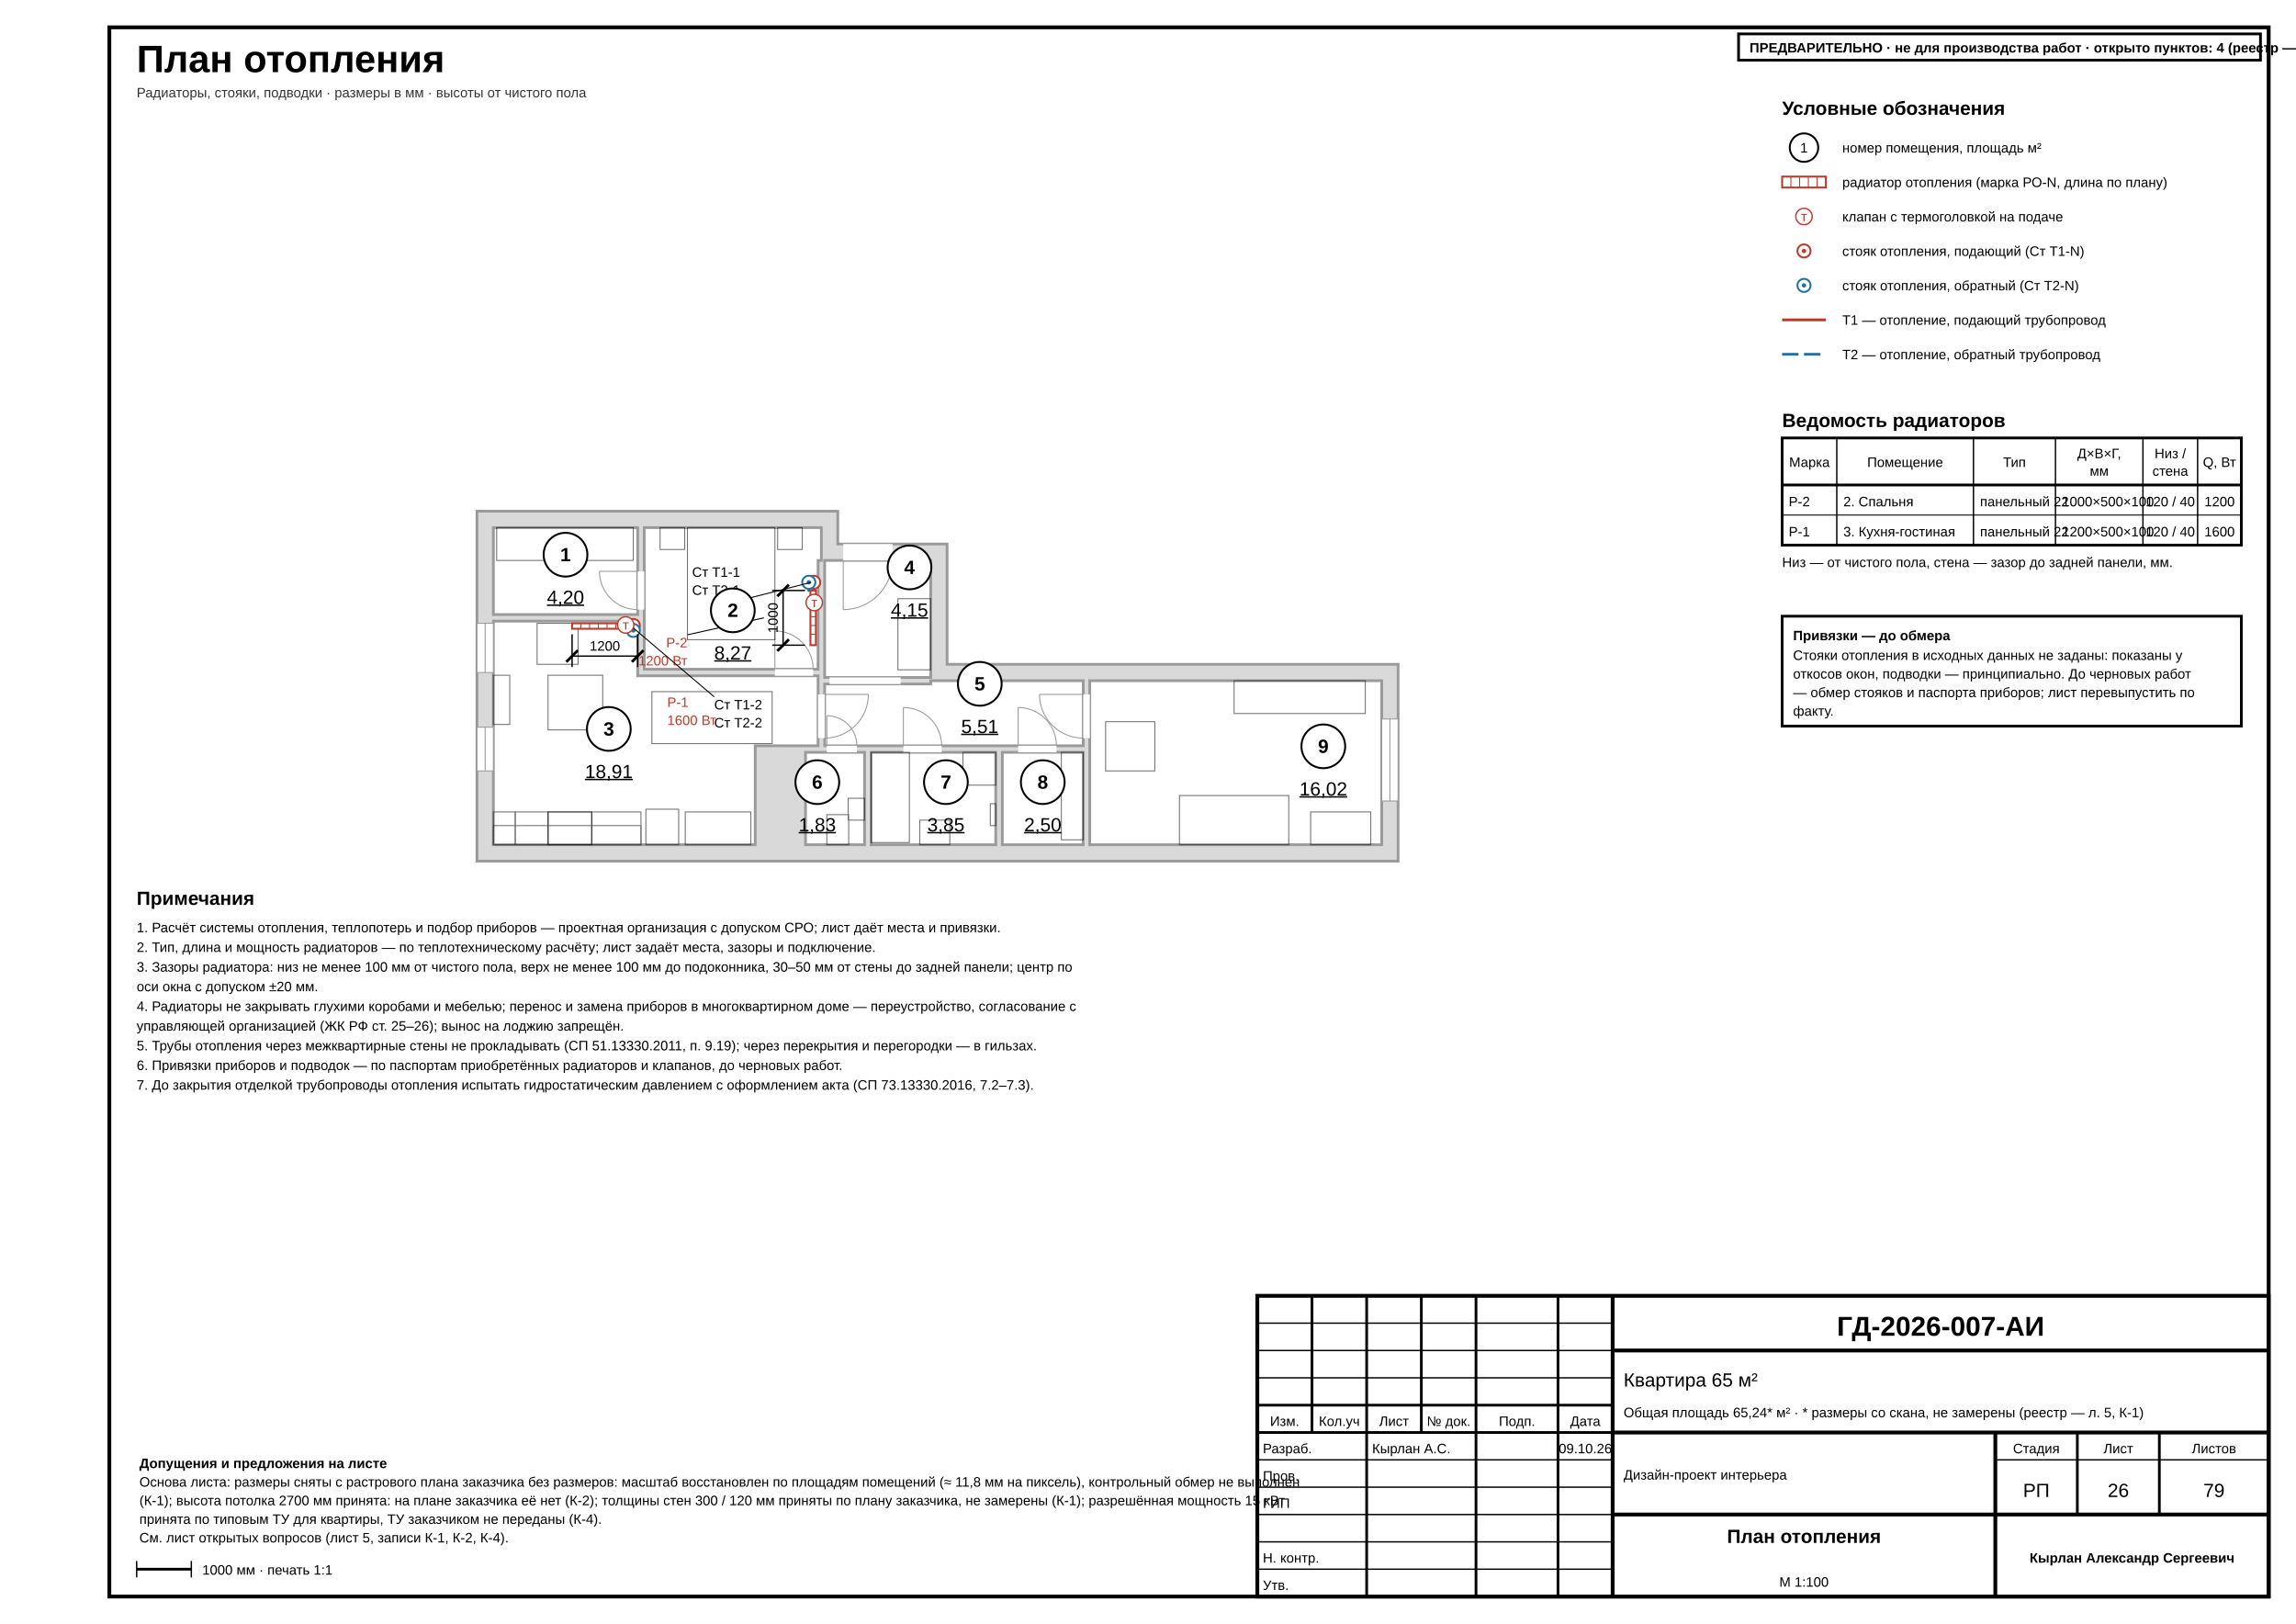
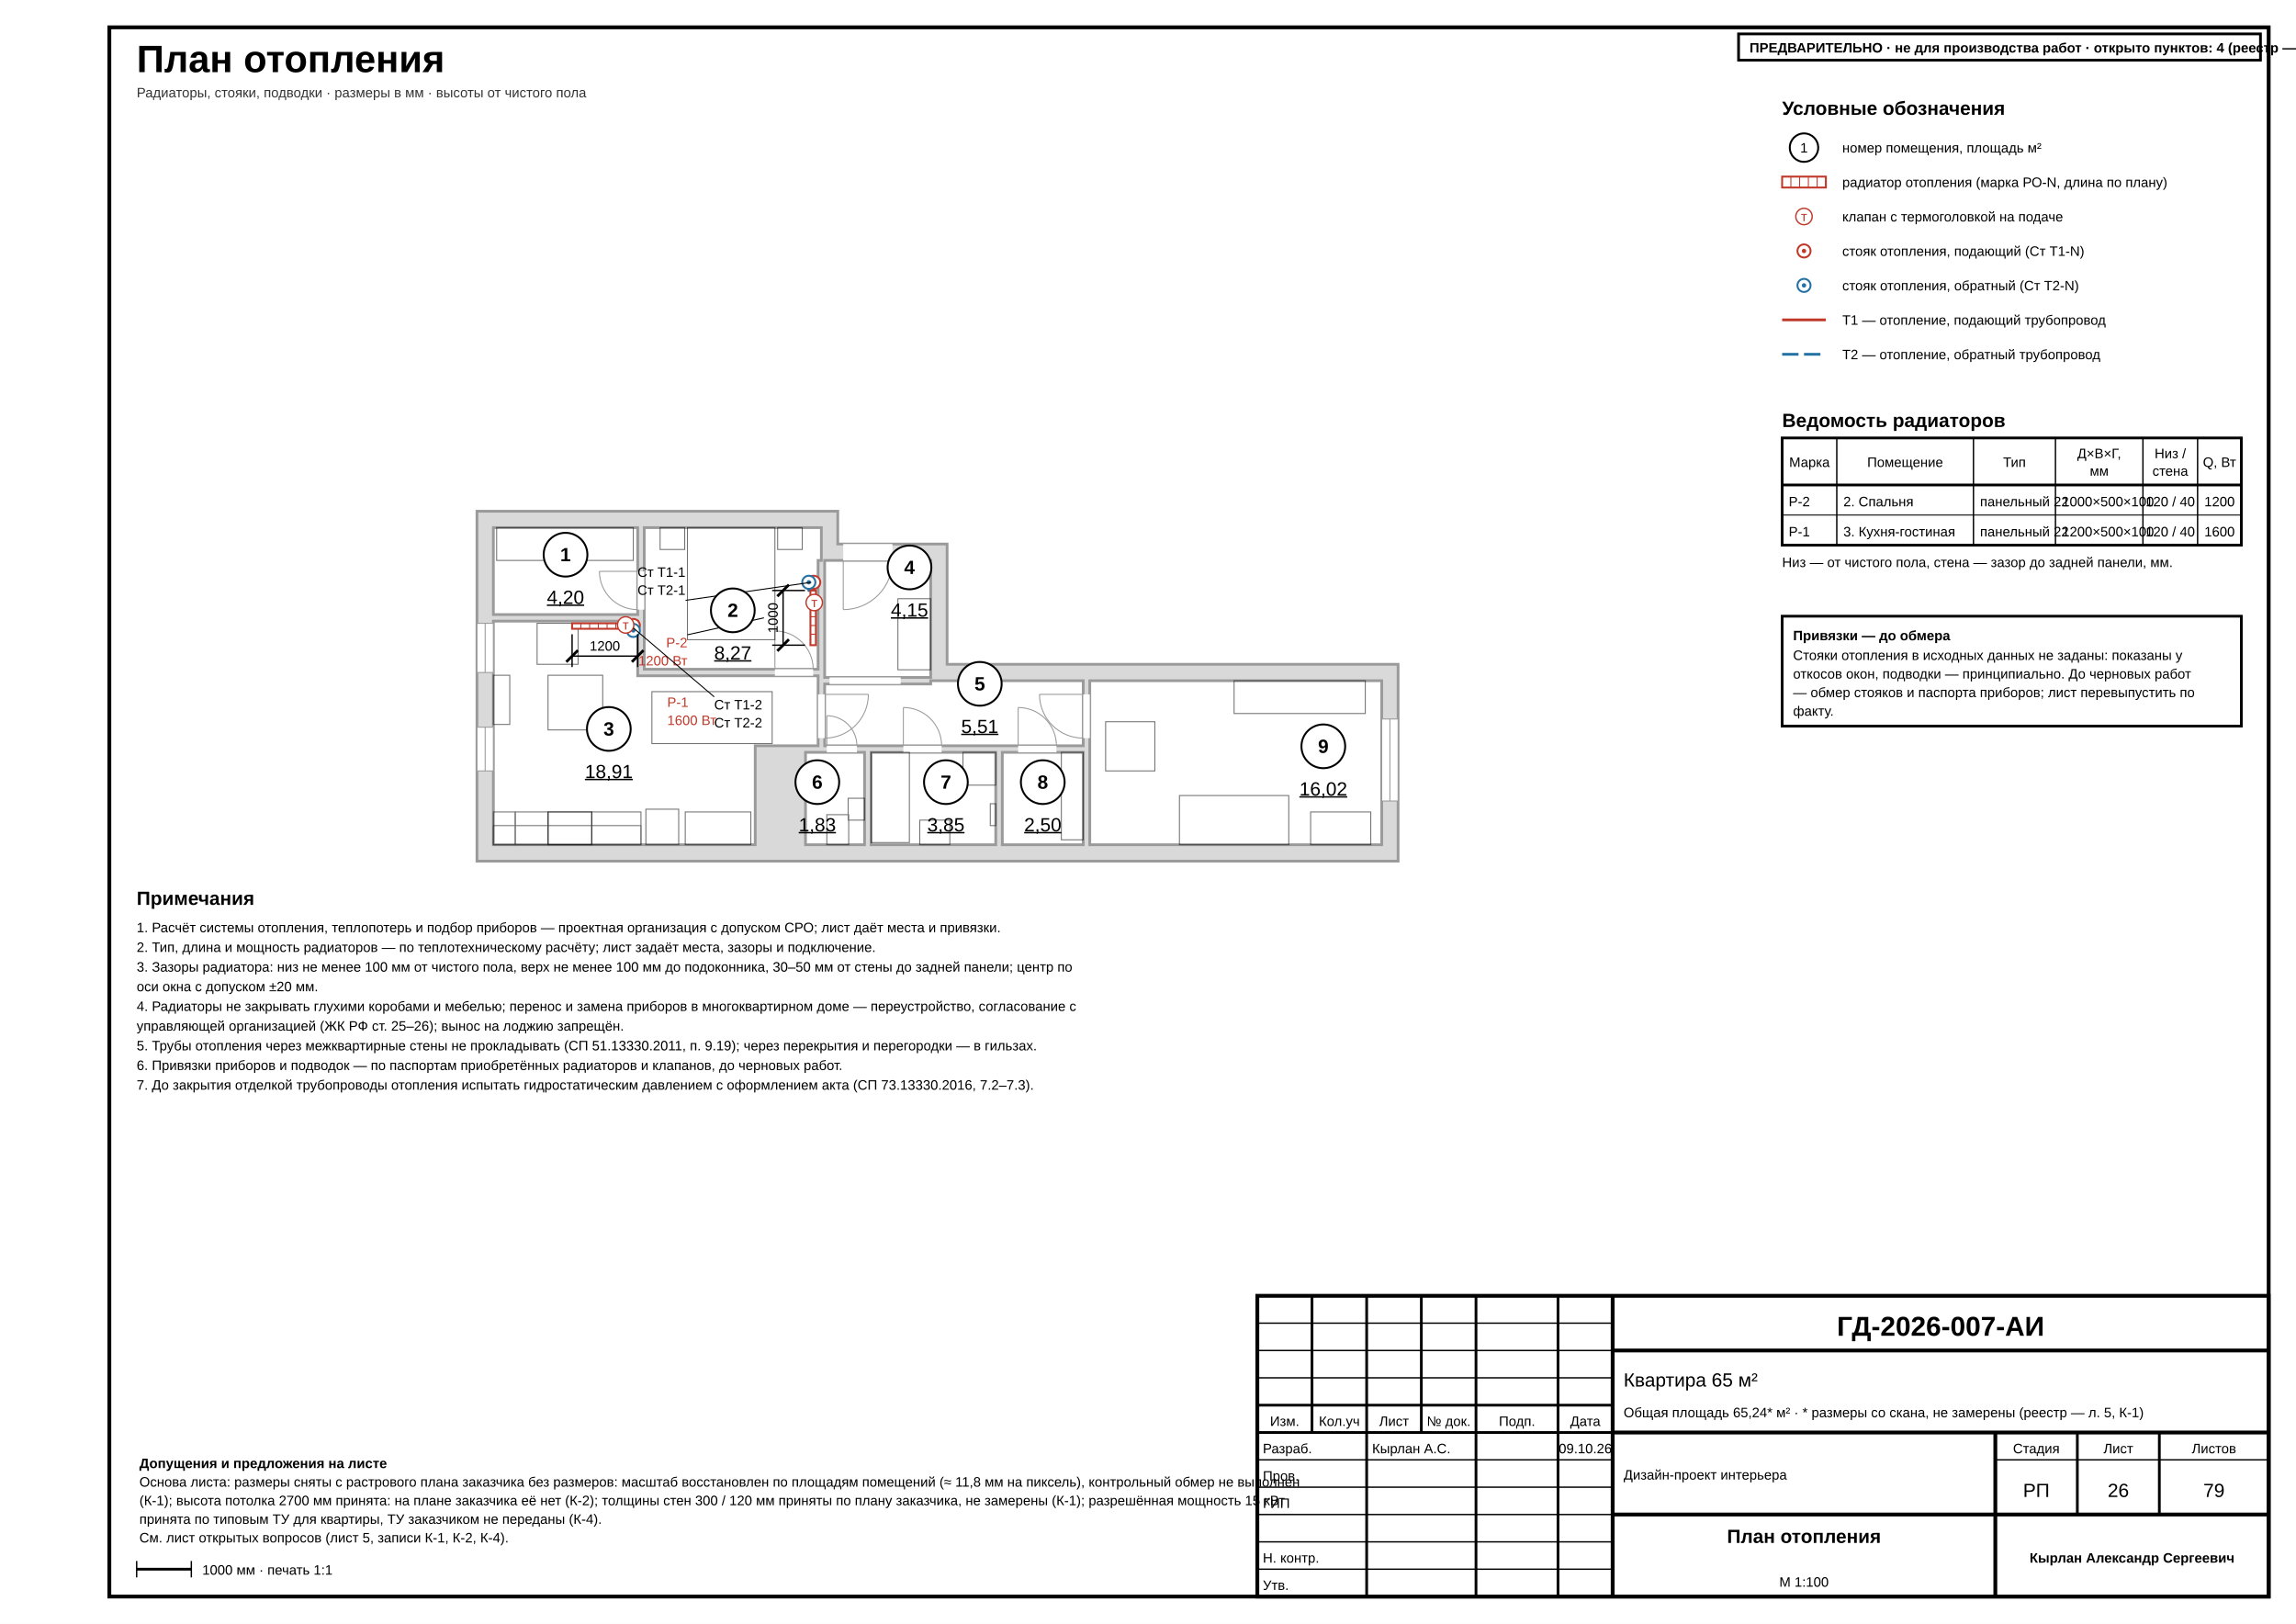
<svg xmlns="http://www.w3.org/2000/svg" width="420mm" height="297mm" viewBox="0 0 420 297" font-family="'GOST type A','ISOCPEUR','Arial Narrow',Arial,sans-serif" data-sheet="climate" data-ov="heating" data-scale="1:100">
  <rect width="420" height="297" fill="#fff" />
  <rect x="20" y="5" width="395" height="287" fill="none" stroke="#000" stroke-width="0.7" />
  <text x="25" y="13.2" font-size="7" font-weight="700" fill="#000">План отопления</text>
  <text x="25" y="17.8" font-size="2.5" fill="#333">Радиаторы, стояки, подводки · размеры в мм · высоты от чистого пола</text>
  <g data-el="walls">
    <path d="M 87.25 93.5 L 153.25 93.5 L 153.25 99.5 L 173.25 99.5 L 173.25 121.5 L 255.75 121.5 L 255.75 157.5 L 87.25 157.5 Z M 90.25 96.5 L 116.65 96.5 L 116.65 112.4 L 90.25 112.4 Z M 117.85 96.5 L 150.25 96.5 L 150.25 102.5 L 149.65 102.5 L 149.65 122.4 L 117.85 122.4 Z M 90.25 113.6 L 116.65 113.6 L 116.65 123.6 L 149.65 123.6 L 149.65 136.4 L 138.15 136.4 L 138.15 154.5 L 90.25 154.5 Z M 150.85 102.5 L 170.25 102.5 L 170.25 123.9 L 150.85 123.9 Z M 170.25 124.5 L 198.15 124.5 L 198.15 136.4 L 150.85 136.4 L 150.85 125.1 L 170.25 125.1 Z M 147.35 137.6 L 158.15 137.6 L 158.15 154.5 L 147.35 154.5 Z M 159.35 137.6 L 182.15 137.6 L 182.15 154.5 L 159.35 154.5 Z M 183.35 137.6 L 198.15 137.6 L 198.15 154.5 L 183.35 154.5 Z M 199.35 124.5 L 252.75 124.5 L 252.75 154.5 L 199.35 154.5 Z" fill-rule="evenodd" fill="#d9d9d9" stroke="#9a9a9a" stroke-width="0.5" />
  </g>
  <g data-el="openings">
    <rect x="116.65" y="104.5" width="1.2" height="7" fill="#fff" stroke="none" stroke-width="0.18" />
    <line x1="116.65" y1="104.5" x2="109.65" y2="104.5" stroke="#9a9a9a" stroke-width="0.18" />
    <path d="M 109.65 104.5 A 7 7 0 0 0 116.65 111.5" fill="none" stroke="#9a9a9a" stroke-width="0.18" />
    <rect x="141.75" y="122.4" width="7" height="1.2" fill="#fff" stroke="none" stroke-width="0.18" />
    <line x1="141.75" y1="122.4" x2="141.75" y2="115.4" stroke="#9a9a9a" stroke-width="0.18" />
    <path d="M 141.75 115.4 A 7 7 0 0 1 148.75 122.4" fill="none" stroke="#9a9a9a" stroke-width="0.18" />
    <rect x="87.25" y="114" width="3" height="9" fill="#fff" stroke="#9a9a9a" stroke-width="0.18" />
    <line x1="88.75" y1="114" x2="88.75" y2="123" stroke="#9a9a9a" stroke-width="0.18" />
    <rect x="87.25" y="133" width="3" height="8" fill="#fff" stroke="#9a9a9a" stroke-width="0.18" />
    <line x1="88.75" y1="133" x2="88.75" y2="141" stroke="#9a9a9a" stroke-width="0.18" />
    <rect x="154.25" y="99.5" width="9" height="3" fill="#fff" stroke="none" stroke-width="0.18" />
    <line x1="154.25" y1="102.5" x2="154.25" y2="111.5" stroke="#9a9a9a" stroke-width="0.18" />
    <path d="M 154.25 111.5 A 9 9 0 0 0 163.25 102.5" fill="none" stroke="#9a9a9a" stroke-width="0.18" />
    <rect x="151.75" y="123.9" width="13" height="1.2" fill="#fff" stroke="none" stroke-width="0.18" />
    <rect x="149.65" y="127" width="1.2" height="8" fill="#fff" stroke="none" stroke-width="0.18" />
    <line x1="150.85" y1="127" x2="158.85" y2="127" stroke="#9a9a9a" stroke-width="0.18" />
    <path d="M 158.85 127 A 8 8 0 0 1 150.85 135" fill="none" stroke="#9a9a9a" stroke-width="0.18" />
    <rect x="151.25" y="136.4" width="5.5" height="1.2" fill="#fff" stroke="none" stroke-width="0.18" />
    <line x1="151.25" y1="136.4" x2="151.25" y2="130.9" stroke="#9a9a9a" stroke-width="0.18" />
    <path d="M 151.25 130.9 A 5.5 5.5 0 0 1 156.75 136.4" fill="none" stroke="#9a9a9a" stroke-width="0.18" />
    <rect x="165.25" y="136.4" width="7" height="1.2" fill="#fff" stroke="none" stroke-width="0.18" />
    <line x1="165.25" y1="136.4" x2="165.25" y2="129.4" stroke="#9a9a9a" stroke-width="0.18" />
    <path d="M 165.25 129.4 A 7 7 0 0 1 172.25 136.4" fill="none" stroke="#9a9a9a" stroke-width="0.18" />
    <rect x="186.25" y="136.4" width="7" height="1.2" fill="#fff" stroke="none" stroke-width="0.18" />
    <line x1="186.25" y1="136.4" x2="186.25" y2="129.4" stroke="#9a9a9a" stroke-width="0.18" />
    <path d="M 186.25 129.4 A 7 7 0 0 1 193.25 136.4" fill="none" stroke="#9a9a9a" stroke-width="0.18" />
    <rect x="198.15" y="127" width="1.2" height="8" fill="#fff" stroke="none" stroke-width="0.18" />
    <line x1="198.15" y1="127" x2="190.15" y2="127" stroke="#9a9a9a" stroke-width="0.18" />
    <path d="M 190.15 127 A 8 8 0 0 0 198.15 135" fill="none" stroke="#9a9a9a" stroke-width="0.18" />
    <rect x="252.75" y="131.5" width="3" height="15" fill="#fff" stroke="#9a9a9a" stroke-width="0.18" />
    <line x1="254.25" y1="131.5" x2="254.25" y2="146.5" stroke="#9a9a9a" stroke-width="0.18" />
  </g>
  <g data-el="furniture" opacity="0.55">
    <rect x="90.85" y="96.5" width="25" height="6" fill="none" stroke="#000" stroke-width="0.18" />
    <rect x="125.75" y="96.5" width="16" height="20.5" fill="none" stroke="#000" stroke-width="0.18" />
    <rect x="120.75" y="96.5" width="4.5" height="4" fill="none" stroke="#000" stroke-width="0.18" />
    <rect x="142.25" y="96.5" width="4.5" height="4" fill="none" stroke="#000" stroke-width="0.18" />
    <rect x="100.25" y="123.5" width="10" height="10" fill="none" stroke="#000" stroke-width="0.18" />
    <rect x="98.25" y="114" width="7.5" height="7.5" fill="none" stroke="#000" stroke-width="0.18" />
    <rect x="90.25" y="123.5" width="3" height="9" fill="none" stroke="#000" stroke-width="0.18" />
    <rect x="119.25" y="126.5" width="22" height="9.5" fill="none" stroke="#000" stroke-width="0.18" />
    <rect x="125.35" y="148.5" width="12" height="6" fill="none" stroke="#000" stroke-width="0.18" />
    <rect x="90.25" y="148.5" width="4" height="6" fill="none" stroke="#000" stroke-width="0.18" />
    <rect x="94.25" y="148.5" width="6" height="6" fill="none" stroke="#000" stroke-width="0.18" />
    <rect x="100.25" y="148.5" width="8" height="6" fill="none" stroke="#000" stroke-width="0.18" />
    <rect x="108.25" y="148.5" width="9" height="6" fill="none" stroke="#000" stroke-width="0.18" />
    <rect x="118.15" y="148" width="6" height="6.5" fill="none" stroke="#000" stroke-width="0.18" />
    <rect x="90.25" y="151" width="27" height="3.5" fill="none" stroke="#000" stroke-width="0.18" />
    <rect x="164.25" y="109.5" width="6" height="13" fill="none" stroke="#000" stroke-width="0.18" />
    <rect x="194.15" y="137.6" width="4" height="16" fill="none" stroke="#000" stroke-width="0.18" />
    <rect x="225.75" y="124.5" width="24" height="6" fill="none" stroke="#000" stroke-width="0.18" />
    <rect x="215.75" y="145.5" width="20" height="9" fill="none" stroke="#000" stroke-width="0.18" />
    <rect x="239.75" y="148.5" width="11" height="6" fill="none" stroke="#000" stroke-width="0.18" />
    <rect x="202.25" y="132" width="9" height="9" fill="none" stroke="#000" stroke-width="0.18" />
  </g>
  <g data-el="fixtures-base" opacity="0.55">
    <rect x="100.25" y="148.5" width="8" height="6" fill="none" stroke="#000" stroke-width="0.18" />
    <rect x="151.25" y="149" width="4" height="5.5" fill="none" stroke="#000" stroke-width="0.18" />
    <rect x="155.15" y="146" width="3" height="4" fill="none" stroke="#000" stroke-width="0.18" />
    <rect x="159.35" y="137.6" width="7" height="16.5" fill="none" stroke="#000" stroke-width="0.18" />
    <rect x="168.25" y="150" width="5.5" height="4.5" fill="none" stroke="#000" stroke-width="0.18" />
    <rect x="176.15" y="137.6" width="6" height="6" fill="none" stroke="#000" stroke-width="0.18" />
    <rect x="181.15" y="147" width="1" height="4" fill="none" stroke="#000" stroke-width="0.18" />
  </g>
  <g data-el="ov-line" data-kind="Т1">
    <path d="M 148.85 106.5 L 148.85 108 L 148.95 108" fill="none" stroke="#c0392b" stroke-width="0.5" stroke-linejoin="round" />
  </g>
  <g data-el="ov-line" data-kind="Т2">
    <path d="M 147.95 106.5 L 147.95 108 L 148.45 108" fill="none" stroke="#2471a3" stroke-width="0.5" stroke-dasharray="3 1" stroke-linejoin="round" />
  </g>
  <g data-el="ov-line" data-kind="Т1">
    <path d="M 115.85 114.4 L 116.65 114.4 L 116.65 114.3" fill="none" stroke="#c0392b" stroke-width="0.5" stroke-linejoin="round" />
  </g>
  <g data-el="ov-line" data-kind="Т2">
    <path d="M 115.85 115.3 L 116.65 115.3 L 116.65 114.8" fill="none" stroke="#2471a3" stroke-width="0.5" stroke-dasharray="3 1" stroke-linejoin="round" />
  </g>
  <g data-el="ov-radiator">
    <rect x="148.25" y="108" width="1" height="10" fill="#fff" stroke="#c0392b" stroke-width="0.35" />
    <line x1="148.25" y1="109.6" x2="149.25" y2="109.6" stroke="#c0392b" stroke-width="0.18" />
    <line x1="148.25" y1="111.2" x2="149.25" y2="111.2" stroke="#c0392b" stroke-width="0.18" />
    <line x1="148.25" y1="112.8" x2="149.25" y2="112.8" stroke="#c0392b" stroke-width="0.18" />
    <line x1="148.25" y1="114.4" x2="149.25" y2="114.4" stroke="#c0392b" stroke-width="0.18" />
    <line x1="148.25" y1="116" x2="149.25" y2="116" stroke="#c0392b" stroke-width="0.18" />
  </g>
  <g data-el="ov-radiator">
    <rect x="104.65" y="114" width="12" height="1" fill="#fff" stroke="#c0392b" stroke-width="0.35" />
    <line x1="106.25" y1="114" x2="106.25" y2="115" stroke="#c0392b" stroke-width="0.18" />
    <line x1="107.85" y1="114" x2="107.85" y2="115" stroke="#c0392b" stroke-width="0.18" />
    <line x1="109.45" y1="114" x2="109.45" y2="115" stroke="#c0392b" stroke-width="0.18" />
    <line x1="111.05" y1="114" x2="111.05" y2="115" stroke="#c0392b" stroke-width="0.18" />
    <line x1="112.65" y1="114" x2="112.65" y2="115" stroke="#c0392b" stroke-width="0.18" />
    <line x1="114.25" y1="114" x2="114.25" y2="115" stroke="#c0392b" stroke-width="0.18" />
    <line x1="115.85" y1="114" x2="115.85" y2="115" stroke="#c0392b" stroke-width="0.18" />
  </g>
  <g data-el="ov-riser" data-kind="Т1">
    <circle cx="148.85" cy="106.5" r="1.2" fill="#fff" stroke="#c0392b" stroke-width="0.35" />
    <circle cx="148.85" cy="106.5" r="0.4" fill="#c0392b" />
  </g>
  <g data-el="ov-riser" data-kind="Т2">
    <circle cx="147.95" cy="106.5" r="1.2" fill="#fff" stroke="#2471a3" stroke-width="0.35" />
    <circle cx="147.95" cy="106.5" r="0.4" fill="#2471a3" />
  </g>
  <g data-el="ov-valve">
    <circle cx="148.95" cy="110.2" r="1.5" fill="#fff" stroke="#c0392b" stroke-width="0.25" />
    <text x="148.95" y="111.05" font-size="2.5" text-anchor="middle" fill="#c0392b">т</text>
  </g>
  <g data-el="ov-riser" data-kind="Т1">
    <circle cx="115.85" cy="114.4" r="1.2" fill="#fff" stroke="#c0392b" stroke-width="0.35" />
    <circle cx="115.85" cy="114.4" r="0.4" fill="#c0392b" />
  </g>
  <g data-el="ov-riser" data-kind="Т2">
    <circle cx="115.85" cy="115.3" r="1.2" fill="#fff" stroke="#2471a3" stroke-width="0.35" />
    <circle cx="115.85" cy="115.3" r="0.4" fill="#2471a3" />
  </g>
  <g data-el="ov-valve">
    <circle cx="114.45" cy="114.3" r="1.5" fill="#fff" stroke="#c0392b" stroke-width="0.25" />
    <text x="114.45" y="115.15" font-size="2.5" text-anchor="middle" fill="#c0392b">т</text>
  </g>
  <line x1="147.25" y1="108" x2="141.25" y2="108" stroke="#000" stroke-width="0.25" />
  <line x1="147.25" y1="118" x2="141.25" y2="118" stroke="#000" stroke-width="0.25" />
  <line x1="143.25" y1="108" x2="143.25" y2="118" stroke="#000" stroke-width="0.25" />
  <line x1="142.19" y1="109.06" x2="144.31" y2="106.94" stroke="#000" stroke-width="0.5" />
  <line x1="142.19" y1="119.06" x2="144.31" y2="116.94" stroke="#000" stroke-width="0.5" />
  <text x="142.25" y="113" font-size="2.5" text-anchor="middle" transform="rotate(-90 142.25 113)" fill="#000">1000</text>
  <line x1="104.65" y1="116" x2="104.65" y2="122" stroke="#000" stroke-width="0.25" />
  <line x1="116.65" y1="116" x2="116.65" y2="122" stroke="#000" stroke-width="0.25" />
  <line x1="104.65" y1="120" x2="116.65" y2="120" stroke="#000" stroke-width="0.25" />
  <line x1="103.59" y1="121.06" x2="105.71" y2="118.94" stroke="#000" stroke-width="0.5" />
  <line x1="115.59" y1="121.06" x2="117.71" y2="118.94" stroke="#000" stroke-width="0.5" />
  <text x="110.65" y="119" font-size="2.5" text-anchor="middle" fill="#000">1200</text>
  <line x1="139.75" y1="113" x2="125.75" y2="116.1" stroke="#000" stroke-width="0.18" />
  <text x="125.75" y="118.4" font-size="2.5" text-anchor="end" fill="#c0392b">Р-2</text>
  <text x="125.75" y="121.7" font-size="2.5" text-anchor="end" fill="#c0392b">1200 Вт</text>
  <text x="122.05" y="129.3" font-size="2.5" text-anchor="start" fill="#c0392b">Р-1</text>
  <text x="122.05" y="132.6" font-size="2.5" text-anchor="start" fill="#c0392b">1600 Вт</text>
-   <line x1="148.4" y1="106.5" x2="135.4" y2="109.8" stroke="#000" stroke-width="0.18" />
-   <text x="135.4" y="105.5" font-size="2.5" text-anchor="end" fill="#000">Ст Т1-1</text>
-   <text x="135.4" y="108.8" font-size="2.5" text-anchor="end" fill="#000">Ст Т2-1</text>
+   <line x1="148.4" y1="106.5" x2="125.4" y2="109.8" stroke="#000" stroke-width="0.18" />
+   <text x="125.4" y="105.5" font-size="2.5" text-anchor="end" fill="#000">Ст Т1-1</text>
+   <text x="125.4" y="108.8" font-size="2.5" text-anchor="end" fill="#000">Ст Т2-1</text>
  <line x1="115.85" y1="114.85" x2="130.65" y2="127.45" stroke="#000" stroke-width="0.18" />
  <text x="130.65" y="129.75" font-size="2.5" text-anchor="start" fill="#000">Ст Т1-2</text>
  <text x="130.65" y="133.05" font-size="2.5" text-anchor="start" fill="#000">Ст Т2-2</text>
  <g data-el="legend">
    <text x="326" y="21" font-size="3.5" font-weight="700" fill="#000">Условные обозначения</text>
    <circle cx="330" cy="27" r="2.6" fill="#fff" stroke="#000" stroke-width="0.35" />
    <text x="330" y="27.9" font-size="2.5" text-anchor="middle" fill="#000">1</text>
    <text x="337" y="27.9" font-size="2.5" fill="#000">номер помещения, площадь м²</text>
    <g data-el="ov-radiator">
      <rect x="326" y="32.3" width="8" height="2" fill="#fff" stroke="#c0392b" stroke-width="0.35" />
      <line x1="327.6" y1="32.3" x2="327.6" y2="34.3" stroke="#c0392b" stroke-width="0.18" />
      <line x1="329.2" y1="32.3" x2="329.2" y2="34.3" stroke="#c0392b" stroke-width="0.18" />
      <line x1="330.8" y1="32.3" x2="330.8" y2="34.3" stroke="#c0392b" stroke-width="0.18" />
      <line x1="332.4" y1="32.3" x2="332.4" y2="34.3" stroke="#c0392b" stroke-width="0.18" />
    </g>
    <text x="337" y="34.2" font-size="2.5" fill="#000">радиатор отопления (марка РО-N, длина по плану)</text>
    <g data-el="ov-valve">
      <circle cx="330" cy="39.6" r="1.5" fill="#fff" stroke="#c0392b" stroke-width="0.25" />
      <text x="330" y="40.45" font-size="2.5" text-anchor="middle" fill="#c0392b">т</text>
    </g>
    <text x="337" y="40.5" font-size="2.5" fill="#000">клапан с термоголовкой на подаче</text>
    <g data-el="ov-riser" data-kind="Т1">
      <circle cx="330" cy="45.9" r="1.2" fill="#fff" stroke="#c0392b" stroke-width="0.35" />
      <circle cx="330" cy="45.9" r="0.4" fill="#c0392b" />
    </g>
    <text x="337" y="46.8" font-size="2.5" fill="#000">стояк отопления, подающий (Ст Т1-N)</text>
    <g data-el="ov-riser" data-kind="Т2">
      <circle cx="330" cy="52.2" r="1.2" fill="#fff" stroke="#2471a3" stroke-width="0.35" />
      <circle cx="330" cy="52.2" r="0.4" fill="#2471a3" />
    </g>
    <text x="337" y="53.1" font-size="2.5" fill="#000">стояк отопления, обратный (Ст Т2-N)</text>
    <g data-el="ov-line" data-kind="Т1">
      <path d="M 326 58.5 L 334 58.5" fill="none" stroke="#c0392b" stroke-width="0.5" stroke-linejoin="round" />
    </g>
    <text x="337" y="59.4" font-size="2.5" fill="#000">Т1 — отопление, подающий трубопровод</text>
    <g data-el="ov-line" data-kind="Т2">
      <path d="M 326 64.8 L 334 64.8" fill="none" stroke="#2471a3" stroke-width="0.5" stroke-dasharray="3 1" stroke-linejoin="round" />
    </g>
    <text x="337" y="65.7" font-size="2.5" fill="#000">Т2 — отопление, обратный трубопровод</text>
  </g>
  <g data-el="radiator-table">
    <text x="326" y="78.1" font-size="3.5" font-weight="700" fill="#000">Ведомость радиаторов</text>
    <rect x="326" y="80.1" width="84" height="19.6" fill="none" stroke="#000" stroke-width="0.5" />
    <line x1="326" y1="88.7" x2="410" y2="88.7" stroke="#000" stroke-width="0.5" />
    <text x="331" y="85.4" font-size="2.5" text-anchor="middle" fill="#000">Марка</text>
    <line x1="336" y1="80.1" x2="336" y2="99.7" stroke="#000" stroke-width="0.25" />
    <text x="348.5" y="85.4" font-size="2.5" text-anchor="middle" fill="#000">Помещение</text>
    <line x1="361" y1="80.1" x2="361" y2="99.7" stroke="#000" stroke-width="0.25" />
    <text x="368.5" y="85.4" font-size="2.5" text-anchor="middle" fill="#000">Тип</text>
    <line x1="376" y1="80.1" x2="376" y2="99.7" stroke="#000" stroke-width="0.25" />
    <text x="384" y="83.8" font-size="2.5" text-anchor="middle" fill="#000">Д×В×Г,</text>
    <text x="384" y="87" font-size="2.5" text-anchor="middle" fill="#000">мм</text>
    <line x1="392" y1="80.1" x2="392" y2="99.7" stroke="#000" stroke-width="0.25" />
    <text x="397" y="83.8" font-size="2.5" text-anchor="middle" fill="#000">Низ /</text>
    <text x="397" y="87" font-size="2.5" text-anchor="middle" fill="#000">стена</text>
    <line x1="402" y1="80.1" x2="402" y2="99.7" stroke="#000" stroke-width="0.25" />
    <text x="406" y="85.4" font-size="2.5" text-anchor="middle" fill="#000">Q, Вт</text>
    <line x1="326" y1="94.2" x2="410" y2="94.2" stroke="#000" stroke-width="0.18" />
    <text x="327.2" y="92.6" font-size="2.5" text-anchor="start" fill="#000">Р-2</text>
    <text x="337.2" y="92.6" font-size="2.5" text-anchor="start" fill="#000">2. Спальня</text>
    <text x="362.2" y="92.6" font-size="2.5" text-anchor="start" textLength="12.6" lengthAdjust="spacingAndGlyphs" fill="#000">панельный 22</text>
    <text x="377.2" y="92.6" font-size="2.5" text-anchor="start" textLength="13.6" lengthAdjust="spacingAndGlyphs" fill="#000">1000×500×100</text>
    <text x="397" y="92.6" font-size="2.5" text-anchor="middle" textLength="7.53" lengthAdjust="spacingAndGlyphs" fill="#000">120 / 40</text>
    <text x="408.8" y="92.6" font-size="2.5" text-anchor="end" textLength="4.56" lengthAdjust="spacingAndGlyphs" fill="#000">1200</text>
    <text x="327.2" y="98.1" font-size="2.5" text-anchor="start" fill="#000">Р-1</text>
    <text x="337.2" y="98.1" font-size="2.5" text-anchor="start" fill="#000">3. Кухня-гостиная</text>
    <text x="362.2" y="98.1" font-size="2.5" text-anchor="start" textLength="12.6" lengthAdjust="spacingAndGlyphs" fill="#000">панельный 22</text>
    <text x="377.2" y="98.1" font-size="2.5" text-anchor="start" textLength="13.6" lengthAdjust="spacingAndGlyphs" fill="#000">1200×500×100</text>
    <text x="397" y="98.1" font-size="2.5" text-anchor="middle" textLength="7.53" lengthAdjust="spacingAndGlyphs" fill="#000">120 / 40</text>
    <text x="408.8" y="98.1" font-size="2.5" text-anchor="end" textLength="4.56" lengthAdjust="spacingAndGlyphs" fill="#000">1600</text>
  </g>
  <text x="326" y="103.7" font-size="2.5" fill="#000">Низ — от чистого пола, стена — зазор до задней панели, мм.</text>
  <g data-el="status">
    <rect x="326" y="112.7" width="84" height="20.1" fill="none" stroke="#000" stroke-width="0.5" />
    <text x="328" y="117.1" font-size="2.5" font-weight="700" fill="#000">Привязки — до обмера</text>
    <text x="328" y="120.7" font-size="2.5" fill="#000">Стояки отопления в исходных данных не заданы: показаны у</text>
    <text x="328" y="124.1" font-size="2.5" fill="#000">откосов окон, подводки — принципиально. До черновых работ</text>
    <text x="328" y="127.5" font-size="2.5" fill="#000">— обмер стояков и паспорта приборов; лист перевыпустить по</text>
    <text x="328" y="130.9" font-size="2.5" fill="#000">факту.</text>
  </g>
  <g data-el="notes">
    <text x="25" y="165.5" font-size="3.5" font-weight="700" fill="#000">Примечания</text>
    <text x="25" y="170.5" font-size="2.5" fill="#000">1. Расчёт системы отопления, теплопотерь и подбор приборов — проектная организация с допуском СРО; лист даёт места и привязки.</text>
    <text x="25" y="174.1" font-size="2.5" fill="#000">2. Тип, длина и мощность радиаторов — по теплотехническому расчёту; лист задаёт места, зазоры и подключение.</text>
    <text x="25" y="177.7" font-size="2.5" fill="#000">3. Зазоры радиатора: низ не менее 100 мм от чистого пола, верх не менее 100 мм до подоконника, 30–50 мм от стены до задней панели; центр по</text>
    <text x="25" y="181.3" font-size="2.5" fill="#000">оси окна с допуском ±20 мм.</text>
    <text x="25" y="184.9" font-size="2.5" fill="#000">4. Радиаторы не закрывать глухими коробами и мебелью; перенос и замена приборов в многоквартирном доме — переустройство, согласование с</text>
    <text x="25" y="188.5" font-size="2.5" fill="#000">управляющей организацией (ЖК РФ ст. 25–26); вынос на лоджию запрещён.</text>
    <text x="25" y="192.1" font-size="2.5" fill="#000">5. Трубы отопления через межквартирные стены не прокладывать (СП 51.13330.2011, п. 9.19); через перекрытия и перегородки — в гильзах.</text>
    <text x="25" y="195.7" font-size="2.5" fill="#000">6. Привязки приборов и подводок — по паспортам приобретённых радиаторов и клапанов, до черновых работ.</text>
    <text x="25" y="199.3" font-size="2.5" fill="#000">7. До закрытия отделкой трубопроводы отопления испытать гидростатическим давлением с оформлением акта (СП 73.13330.2016, 7.2–7.3).</text>
  </g>
  <g data-el="room-mark-set">
    <g data-el="room-mark">
      <circle cx="103.45" cy="101.45" r="4" fill="#fff" stroke="#000" stroke-width="0.35" />
      <text x="103.45" y="102.65" font-size="3.5" text-anchor="middle" font-weight="700" fill="#000">1</text>
      <text x="103.45" y="110.45" font-size="3.5" text-anchor="middle" text-decoration="underline" fill="#000">4,20</text>
    </g>
    <g data-el="room-mark">
      <circle cx="134.05" cy="111.63" r="4" fill="#fff" stroke="#000" stroke-width="0.35" />
      <text x="134.05" y="112.83" font-size="3.5" text-anchor="middle" font-weight="700" fill="#000">2</text>
      <text x="134.05" y="120.63" font-size="3.5" text-anchor="middle" text-decoration="underline" fill="#000">8,27</text>
    </g>
    <g data-el="room-mark">
      <circle cx="111.37" cy="133.32" r="4" fill="#fff" stroke="#000" stroke-width="0.35" />
      <text x="111.37" y="134.52" font-size="3.5" text-anchor="middle" font-weight="700" fill="#000">3</text>
      <text x="111.37" y="142.32" font-size="3.5" text-anchor="middle" text-decoration="underline" fill="#000">18,91</text>
    </g>
    <g data-el="room-mark">
      <circle cx="166.37" cy="103.78" r="4" fill="#fff" stroke="#000" stroke-width="0.35" />
      <text x="166.37" y="104.98" font-size="3.5" text-anchor="middle" font-weight="700" fill="#000">4</text>
      <text x="166.37" y="112.78" font-size="3.5" text-anchor="middle" text-decoration="underline" fill="#000">4,15</text>
    </g>
    <g data-el="room-mark">
      <circle cx="179.23" cy="125.07" r="4" fill="#fff" stroke="#000" stroke-width="0.35" />
      <text x="179.23" y="126.27" font-size="3.5" text-anchor="middle" font-weight="700" fill="#000">5</text>
      <text x="179.23" y="134.07" font-size="3.5" text-anchor="middle" text-decoration="underline" fill="#000">5,51</text>
    </g>
    <g data-el="room-mark">
      <circle cx="149.51" cy="143.05" r="4" fill="#fff" stroke="#000" stroke-width="0.35" />
      <text x="149.51" y="144.25" font-size="3.5" text-anchor="middle" font-weight="700" fill="#000">6</text>
      <text x="149.51" y="152.05" font-size="3.5" text-anchor="middle" text-decoration="underline" fill="#000">1,83</text>
    </g>
    <g data-el="room-mark">
      <circle cx="173.03" cy="143.05" r="4" fill="#fff" stroke="#000" stroke-width="0.35" />
      <text x="173.03" y="144.25" font-size="3.5" text-anchor="middle" font-weight="700" fill="#000">7</text>
      <text x="173.03" y="152.05" font-size="3.5" text-anchor="middle" text-decoration="underline" fill="#000">3,85</text>
    </g>
    <g data-el="room-mark">
      <circle cx="190.75" cy="143.05" r="4" fill="#fff" stroke="#000" stroke-width="0.35" />
      <text x="190.75" y="144.25" font-size="3.5" text-anchor="middle" font-weight="700" fill="#000">8</text>
      <text x="190.75" y="152.05" font-size="3.5" text-anchor="middle" text-decoration="underline" fill="#000">2,50</text>
    </g>
    <g data-el="room-mark">
      <circle cx="242.07" cy="136.5" r="4" fill="#fff" stroke="#000" stroke-width="0.35" />
      <text x="242.07" y="137.7" font-size="3.5" text-anchor="middle" font-weight="700" fill="#000">9</text>
      <text x="242.07" y="145.5" font-size="3.5" text-anchor="middle" text-decoration="underline" fill="#000">16,02</text>
    </g>
  </g>
  <g data-el="scale-bar">
    <line x1="25" y1="287" x2="35" y2="287" stroke="#000" stroke-width="0.5" />
    <line x1="25" y1="285.5" x2="25" y2="288.5" stroke="#000" stroke-width="0.25" />
    <line x1="35" y1="285.5" x2="35" y2="288.5" stroke="#000" stroke-width="0.25" />
    <text x="37" y="288" font-size="2.5" fill="#000">1000 мм · печать 1:1</text>
  </g>
  <g data-el="assumed-notes" data-flags="" data-ids="К-1 К-2 К-4" data-level="0">
    <text x="25.5" y="268.5" font-size="2.5" font-weight="700" fill="#000">Допущения и предложения на листе</text>
    <text x="25.5" y="271.9" font-size="2.5" fill="#000">Основа листа: размеры сняты с растрового плана заказчика без размеров: масштаб восстановлен по площадям помещений (≈ 11,8 мм на пиксель), контрольный обмер не выполнен</text>
    <text x="25.5" y="275.3" font-size="2.5" fill="#000">(К-1); высота потолка 2700 мм принята: на плане заказчика её нет (К-2); толщины стен 300 / 120 мм приняты по плану заказчика, не замерены (К-1); разрешённая мощность 15 кВт</text>
    <text x="25.5" y="278.7" font-size="2.5" fill="#000">принята по типовым ТУ для квартиры, ТУ заказчиком не переданы (К-4).</text>
    <text x="25.5" y="282.1" font-size="2.5" fill="#000">См. лист открытых вопросов (лист 5, записи К-1, К-2, К-4).</text>
  </g>
  <g data-el="stamp">
    <rect x="230" y="237" width="185" height="55" fill="none" stroke="#000" stroke-width="0.7" />
    <line x1="230" y1="242" x2="295" y2="242" stroke="#000" stroke-width="0.25" />
    <line x1="230" y1="247" x2="295" y2="247" stroke="#000" stroke-width="0.25" />
    <line x1="230" y1="252" x2="295" y2="252" stroke="#000" stroke-width="0.25" />
    <line x1="230" y1="257" x2="295" y2="257" stroke="#000" stroke-width="0.5" />
    <line x1="230" y1="262" x2="295" y2="262" stroke="#000" stroke-width="0.5" />
    <line x1="230" y1="267" x2="295" y2="267" stroke="#000" stroke-width="0.25" />
    <line x1="230" y1="272" x2="295" y2="272" stroke="#000" stroke-width="0.25" />
    <line x1="230" y1="277" x2="295" y2="277" stroke="#000" stroke-width="0.25" />
    <line x1="230" y1="282" x2="295" y2="282" stroke="#000" stroke-width="0.25" />
    <line x1="230" y1="287" x2="295" y2="287" stroke="#000" stroke-width="0.25" />
    <line x1="240" y1="237" x2="240" y2="262" stroke="#000" stroke-width="0.5" />
    <line x1="250" y1="237" x2="250" y2="262" stroke="#000" stroke-width="0.5" />
    <line x1="260" y1="237" x2="260" y2="262" stroke="#000" stroke-width="0.5" />
    <line x1="270" y1="237" x2="270" y2="262" stroke="#000" stroke-width="0.5" />
    <line x1="285" y1="237" x2="285" y2="262" stroke="#000" stroke-width="0.5" />
    <line x1="250" y1="262" x2="250" y2="292" stroke="#000" stroke-width="0.5" />
    <line x1="270" y1="262" x2="270" y2="292" stroke="#000" stroke-width="0.5" />
    <line x1="285" y1="262" x2="285" y2="292" stroke="#000" stroke-width="0.5" />
    <line x1="295" y1="237" x2="295" y2="292" stroke="#000" stroke-width="0.7" />
    <text x="235" y="260.8" font-size="2.5" text-anchor="middle" fill="#000">Изм.</text>
    <text x="245" y="260.8" font-size="2.5" text-anchor="middle" fill="#000">Кол.уч</text>
    <text x="255" y="260.8" font-size="2.5" text-anchor="middle" fill="#000">Лист</text>
    <text x="265" y="260.8" font-size="2.5" text-anchor="middle" fill="#000">№ док.</text>
    <text x="277.5" y="260.8" font-size="2.5" text-anchor="middle" fill="#000">Подп.</text>
    <text x="290" y="260.8" font-size="2.5" text-anchor="middle" fill="#000">Дата</text>
    <text x="231" y="265.8" font-size="2.5" fill="#000">Разраб.</text>
    <text x="251" y="265.8" font-size="2.5" fill="#000">Кырлан А.С.</text>
    <text x="290" y="265.8" font-size="2.5" text-anchor="middle" textLength="7.98" lengthAdjust="spacingAndGlyphs" fill="#000">09.10.26</text>
    <text x="231" y="270.8" font-size="2.5" fill="#000">Пров.</text>
    <text x="231" y="275.8" font-size="2.5" fill="#000">ГИП</text>
    <text x="231" y="285.8" font-size="2.5" fill="#000">Н. контр.</text>
    <text x="231" y="290.8" font-size="2.5" fill="#000">Утв.</text>
    <text x="355" y="244.3" font-size="5" text-anchor="middle" font-weight="700" fill="#000">ГД-2026-007-АИ</text>
    <line x1="295" y1="247" x2="415" y2="247" stroke="#000" stroke-width="0.7" />
    <text x="297" y="253.6" font-size="3.5" fill="#000">Квартира 65 м²</text>
    <text x="297" y="259.2" font-size="2.5" fill="#000">Общая площадь 65,24* м² · * размеры со скана, не замерены (реестр — л. 5, К-1)</text>
    <line x1="295" y1="262" x2="415" y2="262" stroke="#000" stroke-width="0.7" />
    <text x="297" y="270.6" font-size="2.5" fill="#000">Дизайн-проект интерьера</text>
    <line x1="365" y1="262" x2="365" y2="292" stroke="#000" stroke-width="0.7" />
    <line x1="365" y1="267" x2="415" y2="267" stroke="#000" stroke-width="0.25" />
    <line x1="380" y1="262" x2="380" y2="277" stroke="#000" stroke-width="0.5" />
    <line x1="395" y1="262" x2="395" y2="277" stroke="#000" stroke-width="0.5" />
    <text x="372.5" y="265.8" font-size="2.5" text-anchor="middle" fill="#000">Стадия</text>
    <text x="387.5" y="265.8" font-size="2.5" text-anchor="middle" fill="#000">Лист</text>
    <text x="405" y="265.8" font-size="2.5" text-anchor="middle" fill="#000">Листов</text>
    <text x="372.5" y="273.8" font-size="3.5" text-anchor="middle" fill="#000">РП</text>
    <text x="387.5" y="273.8" font-size="3.5" text-anchor="middle" fill="#000">26</text>
    <text x="405" y="273.8" font-size="3.5" text-anchor="middle" fill="#000">79</text>
    <line x1="295" y1="277" x2="415" y2="277" stroke="#000" stroke-width="0.7" />
    <text x="330" y="282.2" font-size="3.5" text-anchor="middle" font-weight="700" fill="#000">План отопления</text>
    <text x="330" y="290.2" font-size="2.5" text-anchor="middle" fill="#000">М 1:100</text>
    <text x="390" y="285.8" font-size="2.5" text-anchor="middle" font-weight="700" fill="#000">Кырлан Александр Сергеевич</text>
  </g>
  <g data-el="release-mark" data-release="preliminary" data-open="4" data-positions="4" data-basis="4">
    <rect x="318.03" y="6.2" width="95.47" height="4.8" fill="#fff" stroke="#000" stroke-width="0.5" />
    <text x="320.03" y="9.6" font-size="2.5" font-weight="700" fill="#000">ПРЕДВАРИТЕЛЬНО · не для производства работ · открыто пунктов: 4 (реестр — л. 5)</text>
  </g>
</svg>
